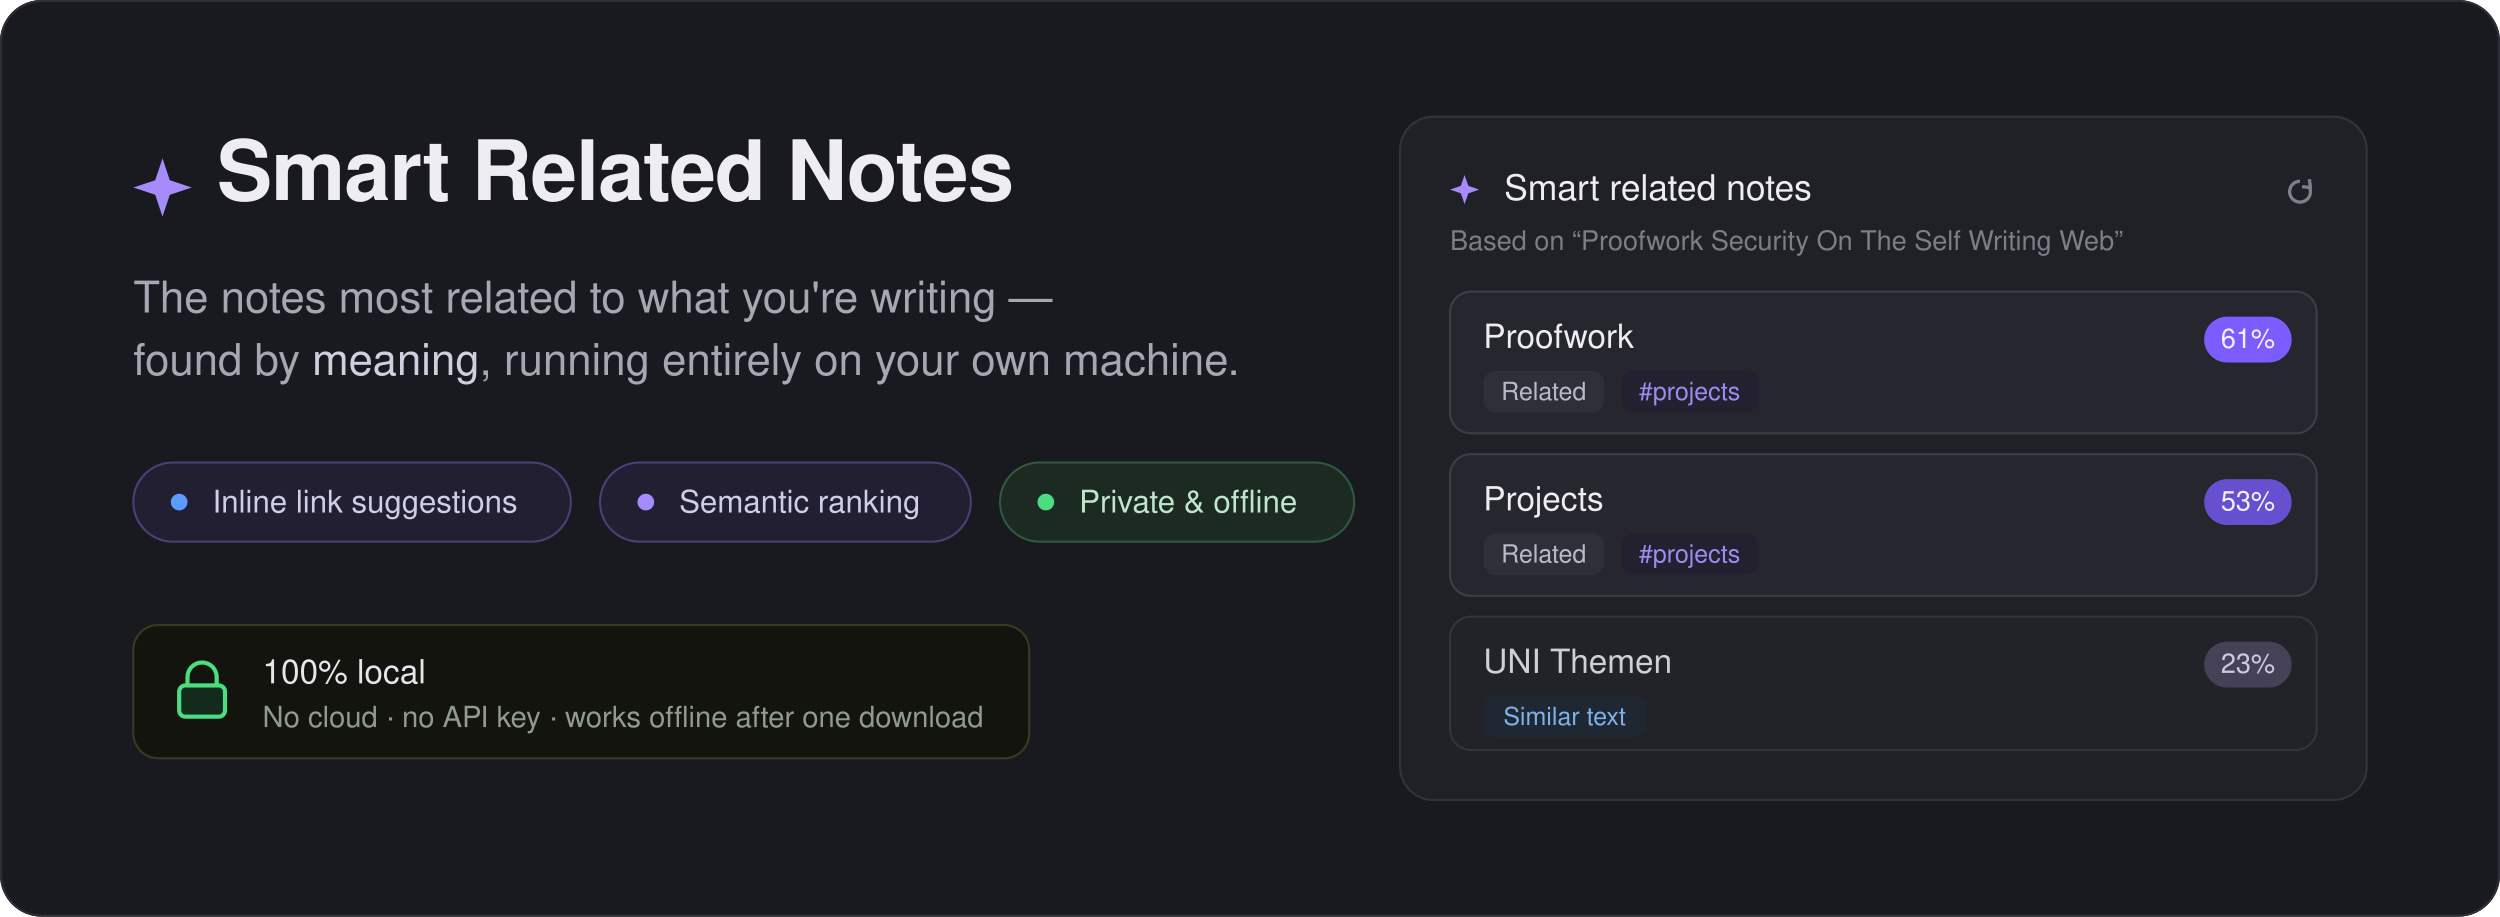
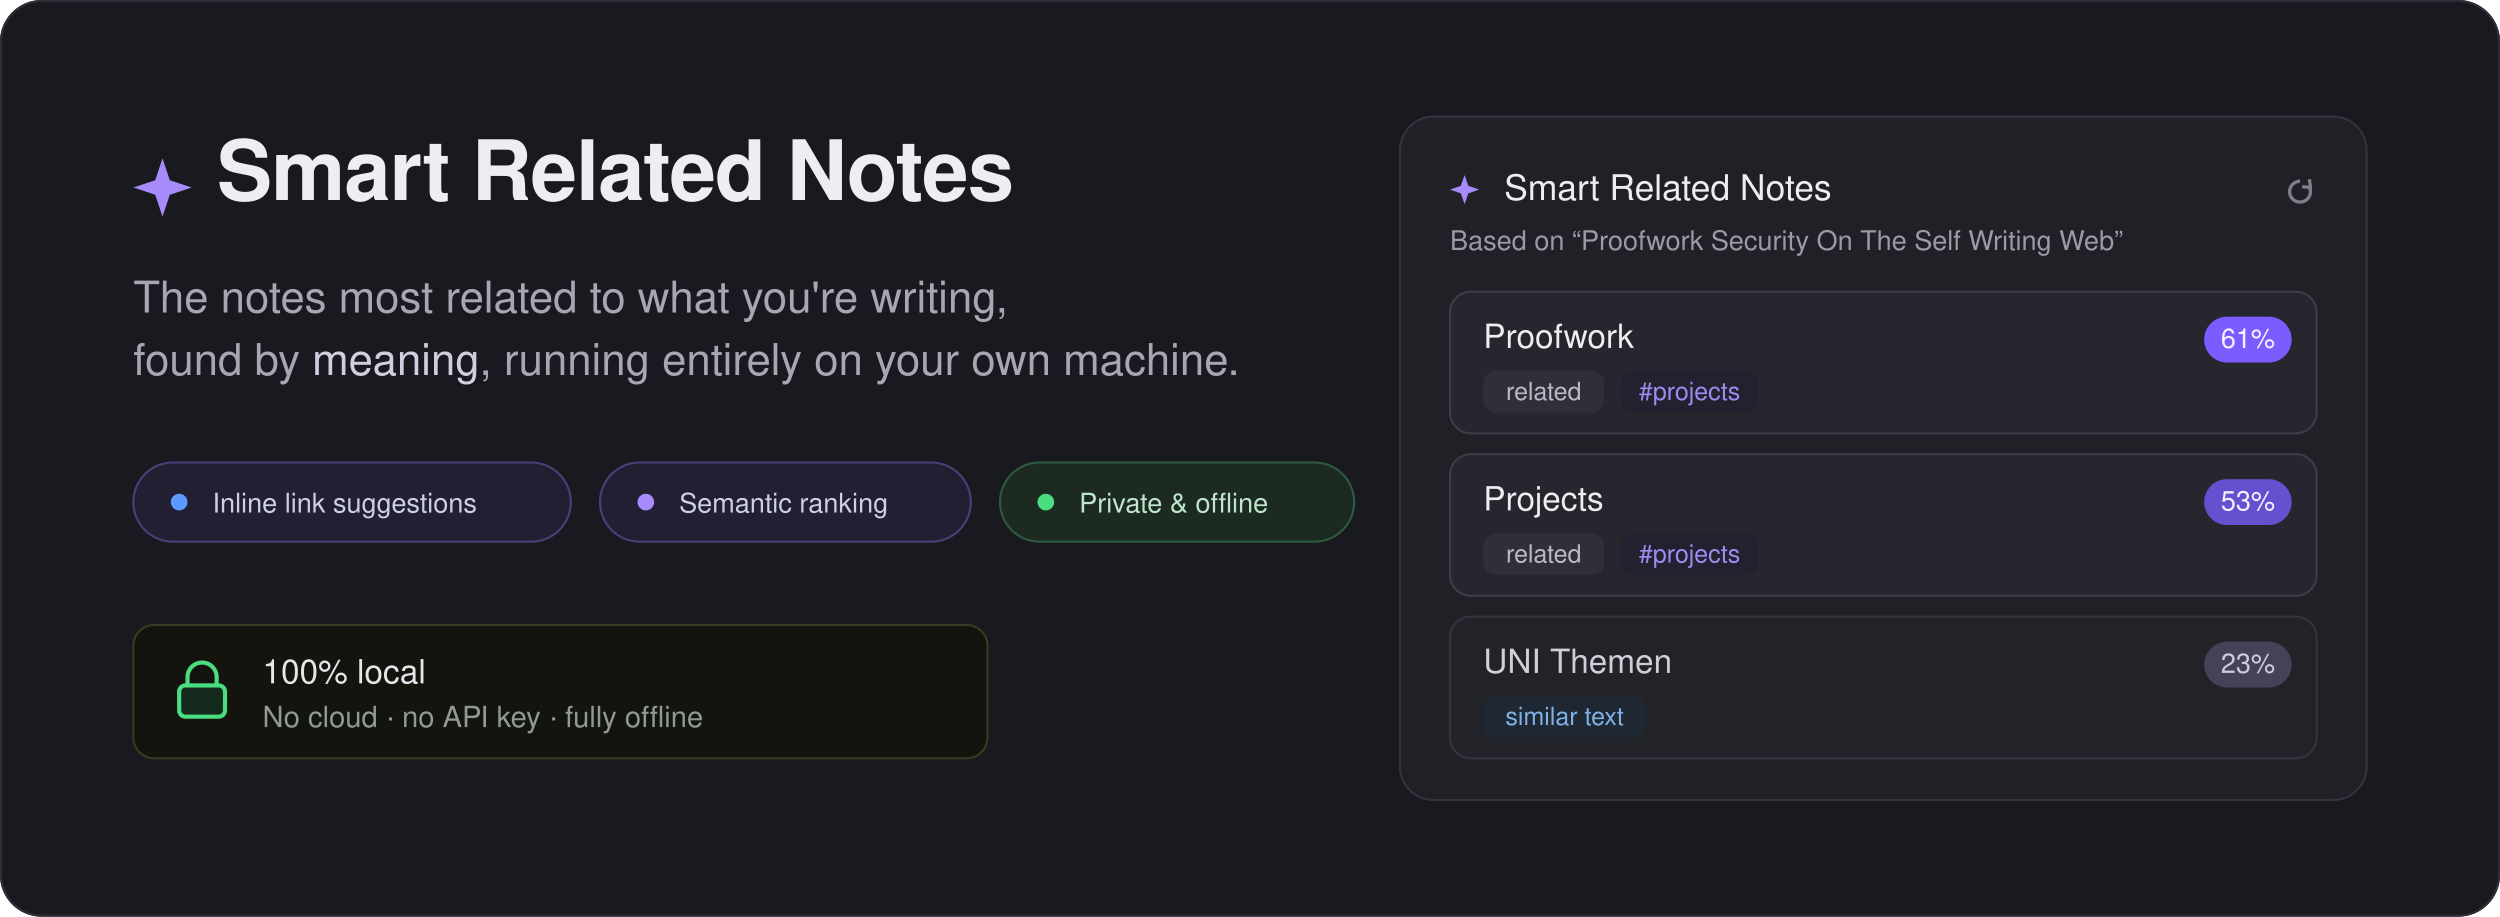
<svg xmlns="http://www.w3.org/2000/svg" viewBox="0 0 1200 440" font-family="-apple-system, BlinkMacSystemFont, 'Segoe UI', Helvetica, Arial, sans-serif">
  <rect width="1200" height="440" rx="20" fill="#191920" />
  <rect x="0.5" y="0.5" width="1199" height="439" rx="19.5" fill="none" stroke="#2e2e38" stroke-width="1" />
  <g transform="translate(64,72)">
    <g transform="translate(0,4)">
      <path d="M14 0 L17.5 10.5 L28 14 L17.5 17.5 L14 28 L10.5 17.5 L0 14 L10.5 10.5 Z" fill="#a78bfa" />
    </g>
    <text x="40" y="24" fill="#ededf2" font-size="40" font-weight="600" letter-spacing="-0.5">Smart Related Notes</text>
  </g>
-   <text x="64" y="150" fill="#a7a7b4" font-size="21" font-weight="400">The notes most related to what you're writing —</text>
+   <text x="64" y="150" fill="#a7a7b4" font-size="21" font-weight="400">The notes most related to what you're writing,</text>
  <text x="64" y="180" fill="#a7a7b4" font-size="21" font-weight="400">found by <tspan fill="#cfcfe0" font-weight="500">meaning</tspan>, running entirely on your own machine.</text>
-   <g transform="translate(64,222)" font-size="15">
+   <g transform="translate(64,222)" font-size="13">
    <g>
      <rect x="0" y="0" width="210" height="38" rx="19" fill="#221f33" stroke="#4a3f78" stroke-width="1" />
      <circle cx="22" cy="19" r="4" fill="#5b9bff" />
      <text x="38" y="24" fill="#cdcfe6">Inline link suggestions</text>
    </g>
    <g transform="translate(224,0)">
      <rect x="0" y="0" width="178" height="38" rx="19" fill="#221f33" stroke="#4a3f78" stroke-width="1" />
      <circle cx="22" cy="19" r="4" fill="#a78bfa" />
      <text x="38" y="24" fill="#cdcfe6">Semantic ranking</text>
    </g>
    <g transform="translate(416,0)">
      <rect x="0" y="0" width="170" height="38" rx="19" fill="#1c2a22" stroke="#2f5a3f" stroke-width="1" />
      <circle cx="22" cy="19" r="4" fill="#4ade80" />
      <text x="38" y="24" fill="#bfe6cd">Private &amp; offline</text>
    </g>
  </g>
  <g transform="translate(64,300)">
-     <rect x="0" y="0" width="430" height="64" rx="12" fill="#14140f" stroke="#3a3a22" stroke-width="1" />
+     <rect x="0" y="0" width="410" height="64" rx="10" fill="#14140f" stroke="#3a3a22" stroke-width="1" />
    <g transform="translate(22,20)" stroke="#4ade80" stroke-width="2" fill="none">
      <rect x="0" y="9" width="22" height="15" rx="3" fill="#142a1c" />
      <path d="M4 9 V5 a7 7 0 0 1 14 0 V9" />
    </g>
    <text x="62" y="28" fill="#e6e6ea" font-size="16" font-weight="500">100% local</text>
-     <text x="62" y="49" fill="#8f9a90" font-size="14">No cloud · no API key · works offline after one download</text>
+     <text x="62" y="49" fill="#8f9a90" font-size="14">No cloud · no API key · fully offline</text>
  </g>
  <g transform="translate(672,56)">
    <rect x="0" y="0" width="464" height="328" rx="16" fill="#202027" stroke="#33333f" stroke-width="1" />
    <g transform="translate(24,28)">
      <path d="M7 0 L8.8 5.2 L14 7 L8.8 8.8 L7 14 L5.2 8.8 L0 7 L5.2 5.2 Z" fill="#a78bfa" />
-       <text x="26" y="12" fill="#ededf2" font-size="17" font-weight="500">Smart related notes</text>
+       <text x="26" y="12" fill="#ededf2" font-size="17" font-weight="500">Smart Related Notes</text>
      <g transform="translate(398,2)" stroke="#7e7e8c" stroke-width="1.6" fill="none">
        <path d="M10 1 a5 5 0 1 0 4.5 2.8" />
        <path d="M14.5 0 L15 4 L11 3.6" stroke-linejoin="round" />
      </g>
    </g>
-     <text x="24" y="64" fill="#7d7d88" font-size="13">Based on “Proofwork Security On The Self Writing Web”</text>
+     <text x="24" y="64" fill="#9a9aa8" font-size="13">Based on “Proofwork Security On The Self Writing Web”</text>
    <g transform="translate(24,84)">
      <rect x="0" y="0" width="416" height="68" rx="10" fill="#26262e" stroke="#3d3d49" stroke-width="1" />
      <text x="16" y="27" fill="#ededf2" font-size="16" font-weight="500">Proofwork</text>
      <rect x="362" y="12" width="42" height="22" rx="11" fill="#7c5cff" />
      <text x="383" y="27" fill="#f3f0ff" font-size="13" font-weight="500" text-anchor="middle">61%</text>
      <rect x="16" y="38" width="58" height="20" rx="6" fill="#2f2f3a" />
-       <text x="45" y="52" fill="#b9b9c8" font-size="12" text-anchor="middle">Related</text>
+       <text x="45" y="52" fill="#b9b9c8" font-size="12" text-anchor="middle">related</text>
      <rect x="82" y="38" width="66" height="20" rx="6" fill="#23202f" />
      <text x="115" y="52" fill="#9b8cf0" font-size="12" text-anchor="middle">#projects</text>
    </g>
    <g transform="translate(24,162)">
      <rect x="0" y="0" width="416" height="68" rx="10" fill="#26262e" stroke="#3d3d49" stroke-width="1" />
      <text x="16" y="27" fill="#ededf2" font-size="16" font-weight="500">Projects</text>
      <rect x="362" y="12" width="42" height="22" rx="11" fill="#6650cf" />
      <text x="383" y="27" fill="#f3f0ff" font-size="13" font-weight="500" text-anchor="middle">53%</text>
      <rect x="16" y="38" width="58" height="20" rx="6" fill="#2f2f3a" />
-       <text x="45" y="52" fill="#b9b9c8" font-size="12" text-anchor="middle">Related</text>
+       <text x="45" y="52" fill="#b9b9c8" font-size="12" text-anchor="middle">related</text>
      <rect x="82" y="38" width="66" height="20" rx="6" fill="#23202f" />
      <text x="115" y="52" fill="#9b8cf0" font-size="12" text-anchor="middle">#projects</text>
    </g>
    <g transform="translate(24,240)">
-       <rect x="0" y="0" width="416" height="64" rx="10" fill="#222229" stroke="#34343f" stroke-width="1" />
+       <rect x="0" y="0" width="416" height="68" rx="10" fill="#222229" stroke="#34343f" stroke-width="1" />
      <text x="16" y="27" fill="#cfcfd8" font-size="16" font-weight="500">UNI Themen</text>
      <rect x="362" y="12" width="42" height="22" rx="11" fill="#454258" />
      <text x="383" y="27" fill="#cfcadf" font-size="13" font-weight="500" text-anchor="middle">23%</text>
      <rect x="16" y="38" width="78" height="20" rx="6" fill="#1f2733" />
-       <text x="55" y="52" fill="#7fb0e6" font-size="12" text-anchor="middle">Similar text</text>
+       <text x="55" y="52" fill="#7fb0e6" font-size="12" text-anchor="middle">similar text</text>
    </g>
  </g>
</svg>
